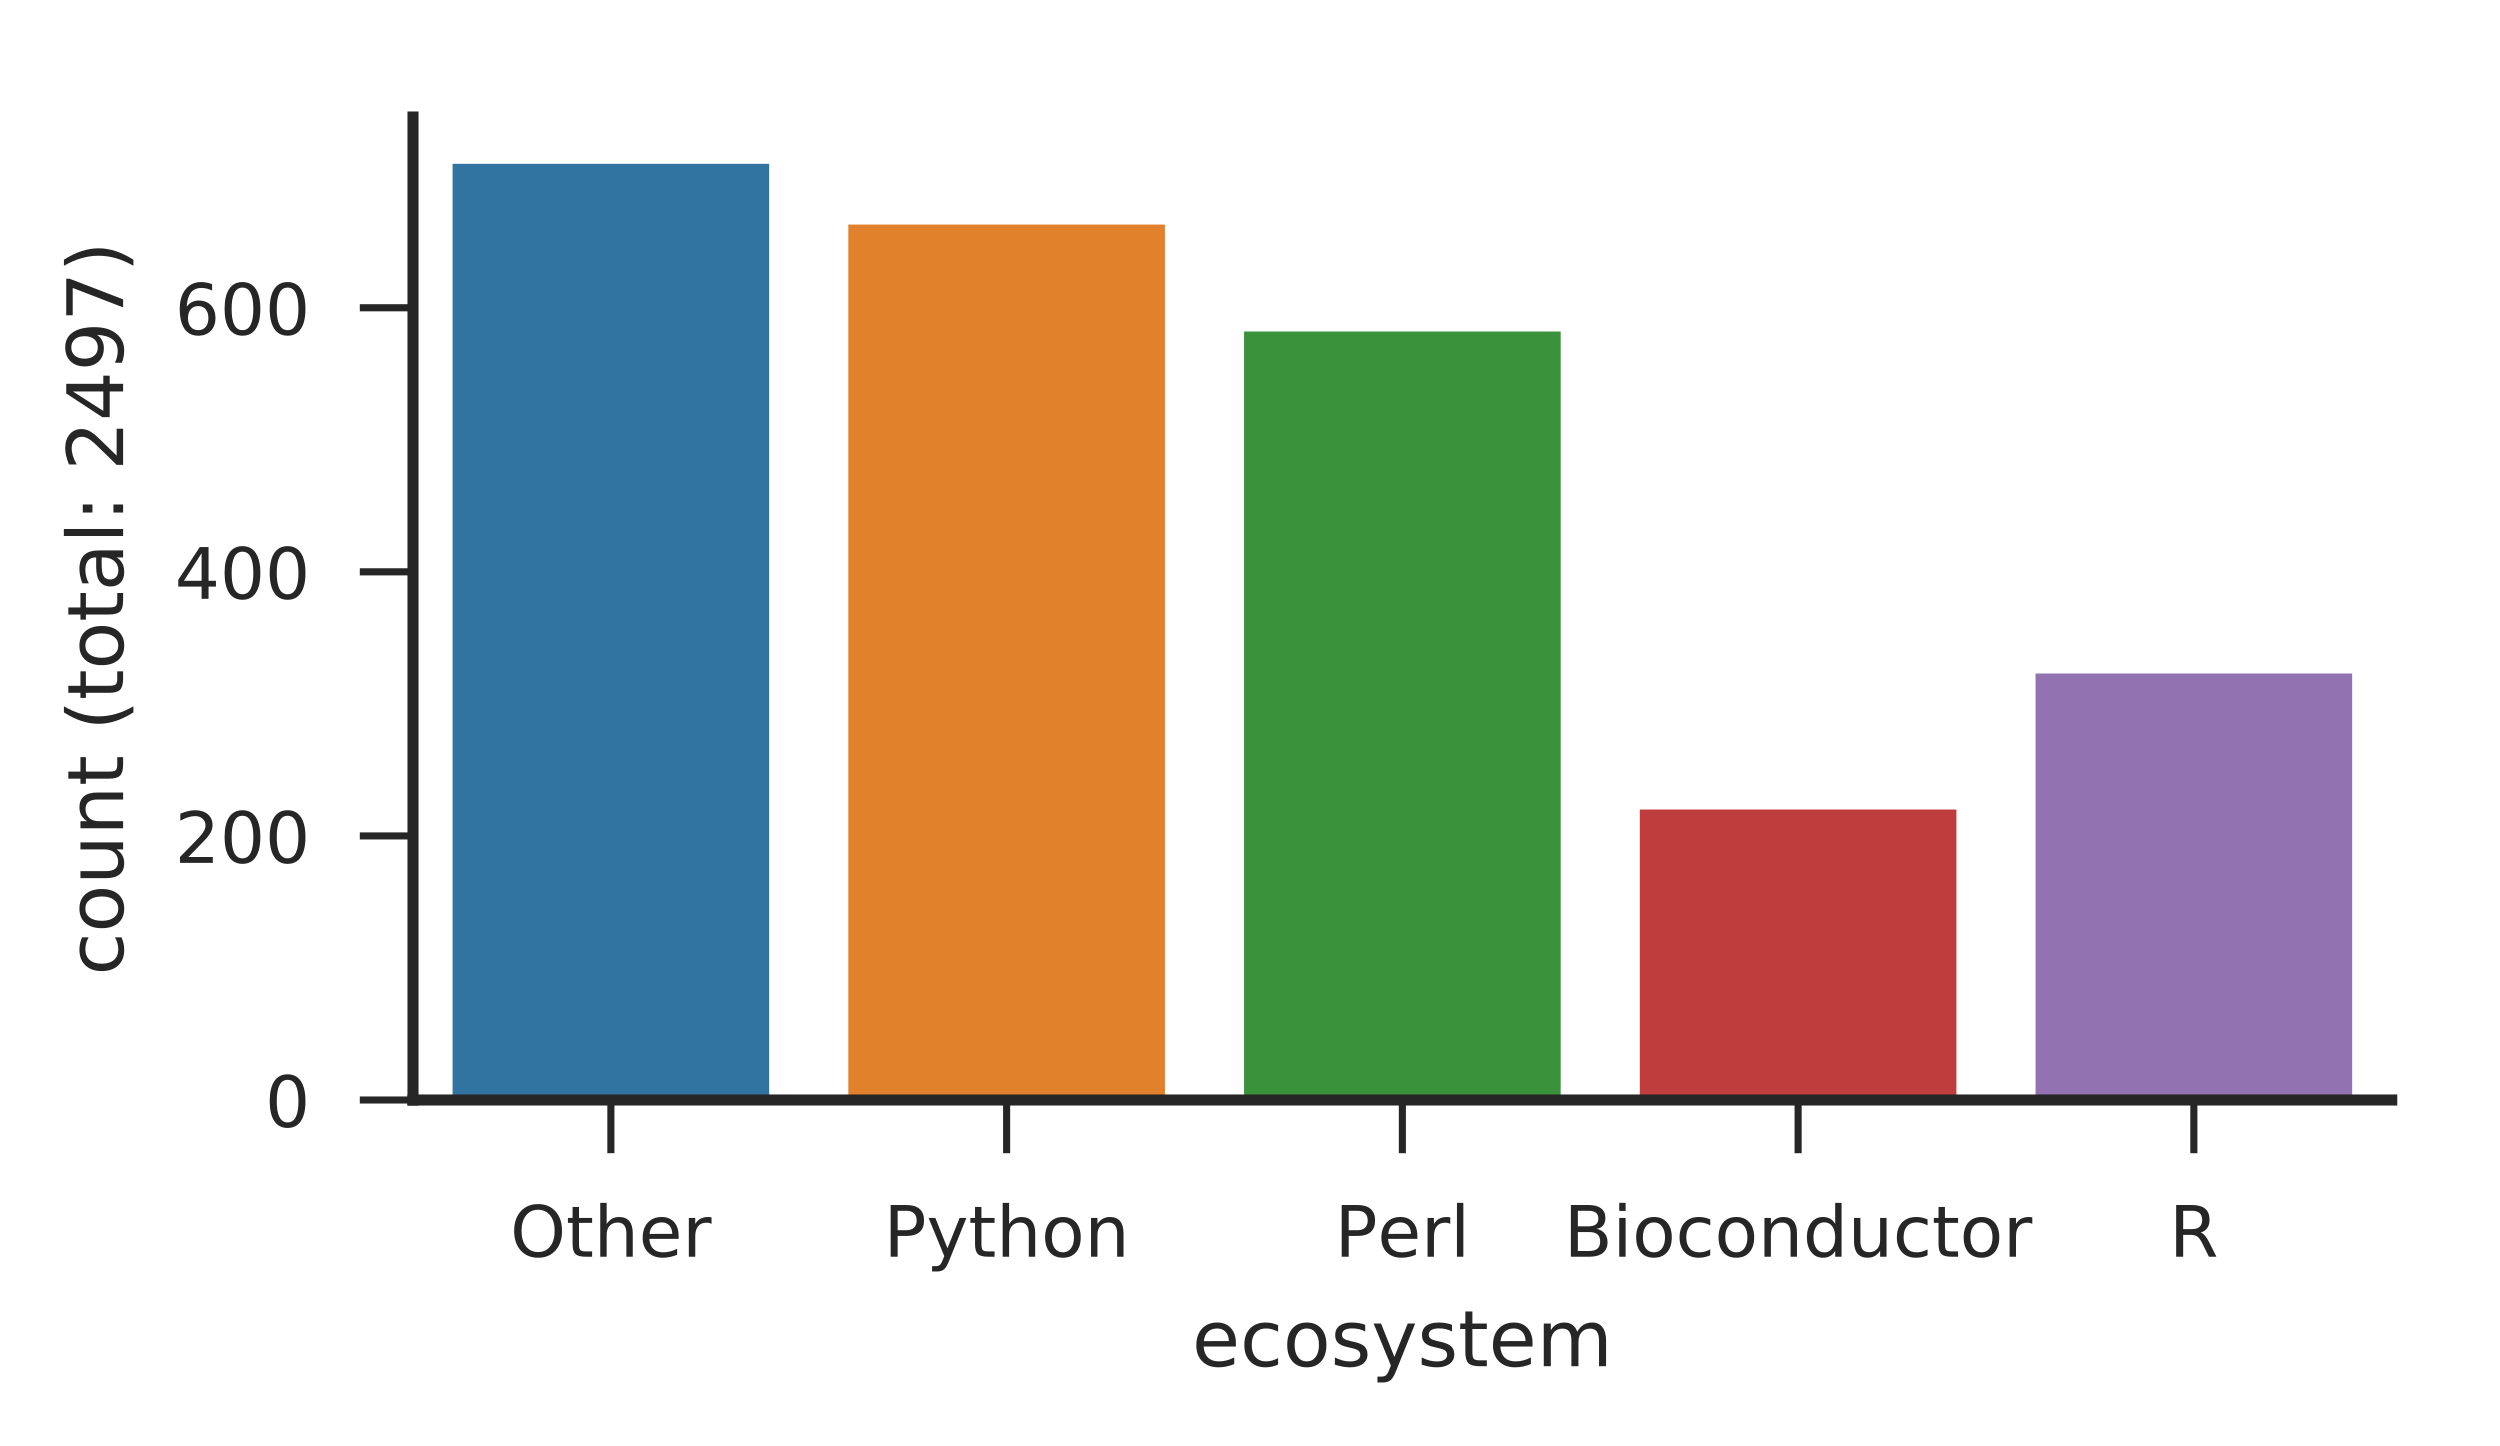
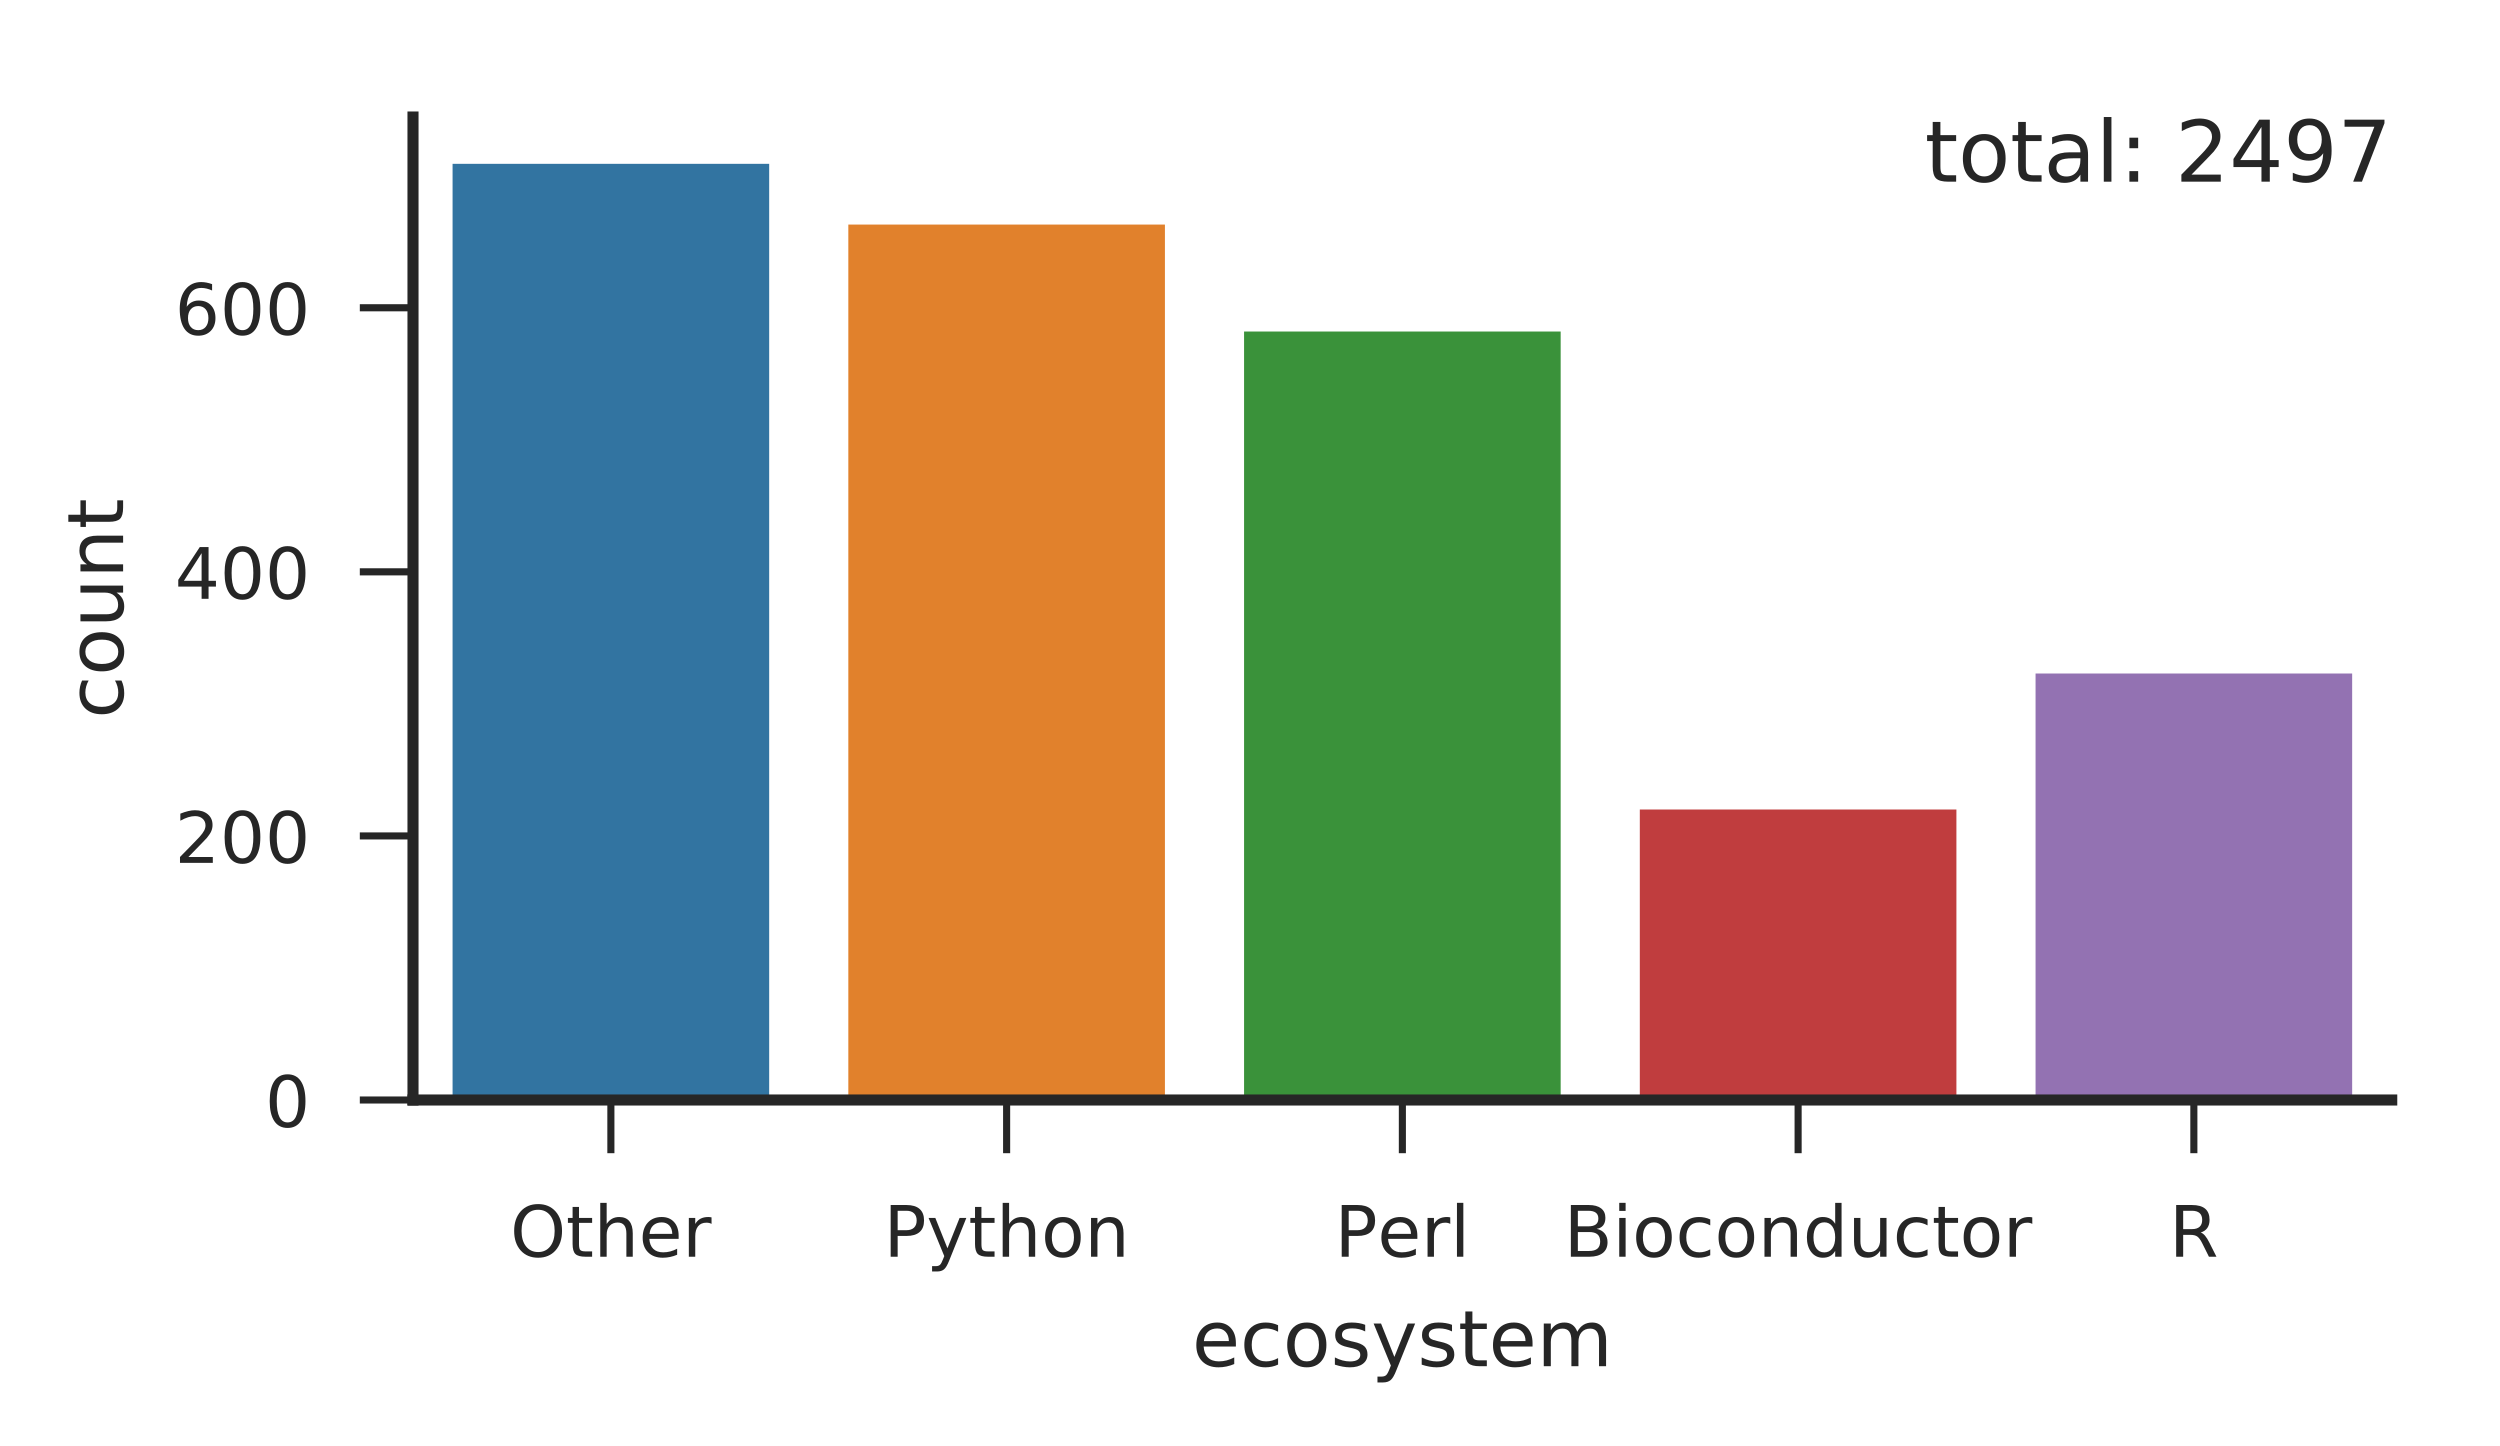
<svg xmlns="http://www.w3.org/2000/svg" xmlns:xlink="http://www.w3.org/1999/xlink" height="163pt" version="1.1" viewBox="0 0 282 163" width="282pt">
  <defs>
    <style type="text/css">
*{stroke-linecap:butt;stroke-linejoin:round;}
  </style>
  </defs>
  <g id="figure_1">
    <g id="patch_1">
      <path d="M 0 163.139  L 282.987 163.139  L 282.987 0  L 0 0  z " style="fill:#ffffff;" />
    </g>
    <g id="axes_1">
      <g id="patch_2">
        <path d="M 46.587 124.08  L 269.787 124.08  L 269.787 13.2  L 46.587 13.2  z " style="fill:#ffffff;" />
      </g>
      <g id="matplotlib.axis_1">
        <g id="xtick_1">
          <g id="line2d_1">
            <defs>
-               <path d="M 0 0  L 0 6  " id="macbff66b1c" style="stroke:#262626;stroke-width:0.8;" />
-             </defs>
-             <g>
-               <use style="fill:#262626;stroke:#262626;stroke-width:0.8;" x="68.907" xlink:href="#macbff66b1c" y="124.08" />
+               <path d="M 0 0  L 0 6  " id="m86412a5d17" style="stroke:#262626;stroke-width:0.8;" />
+             </defs>
+             <g>
+               <use style="fill:#262626;stroke:#262626;stroke-width:0.8;" x="68.907" xlink:href="#m86412a5d17" y="124.08" />
            </g>
          </g>
          <g id="text_1">
            <defs>
              <path d="M 39.406 66.219  Q 28.656 66.219 22.328 58.203  Q 16.016 50.203 16.016 36.375  Q 16.016 22.609 22.328 14.594  Q 28.656 6.594 39.406 6.594  Q 50.141 6.594 56.422 14.594  Q 62.703 22.609 62.703 36.375  Q 62.703 50.203 56.422 58.203  Q 50.141 66.219 39.406 66.219  z M 39.406 74.219  Q 54.734 74.219 63.906 63.938  Q 73.094 53.656 73.094 36.375  Q 73.094 19.141 63.906 8.859  Q 54.734 -1.422 39.406 -1.422  Q 24.031 -1.422 14.812 8.828  Q 5.609 19.094 5.609 36.375  Q 5.609 53.656 14.812 63.938  Q 24.031 74.219 39.406 74.219  z " id="DejaVuSans-4f" />
              <path d="M 18.312 70.219  L 18.312 54.688  L 36.812 54.688  L 36.812 47.703  L 18.312 47.703  L 18.312 18.016  Q 18.312 11.328 20.141 9.422  Q 21.969 7.516 27.594 7.516  L 36.812 7.516  L 36.812 0  L 27.594 0  Q 17.188 0 13.234 3.875  Q 9.281 7.766 9.281 18.016  L 9.281 47.703  L 2.688 47.703  L 2.688 54.688  L 9.281 54.688  L 9.281 70.219  z " id="DejaVuSans-74" />
              <path d="M 54.891 33.016  L 54.891 0  L 45.906 0  L 45.906 32.719  Q 45.906 40.484 42.875 44.328  Q 39.844 48.188 33.797 48.188  Q 26.516 48.188 22.312 43.547  Q 18.109 38.922 18.109 30.906  L 18.109 0  L 9.078 0  L 9.078 75.984  L 18.109 75.984  L 18.109 46.188  Q 21.344 51.125 25.703 53.562  Q 30.078 56 35.797 56  Q 45.219 56 50.047 50.172  Q 54.891 44.344 54.891 33.016  z " id="DejaVuSans-68" />
              <path d="M 56.203 29.594  L 56.203 25.203  L 14.891 25.203  Q 15.484 15.922 20.484 11.062  Q 25.484 6.203 34.422 6.203  Q 39.594 6.203 44.453 7.469  Q 49.312 8.734 54.109 11.281  L 54.109 2.781  Q 49.266 0.734 44.188 -0.344  Q 39.109 -1.422 33.891 -1.422  Q 20.797 -1.422 13.156 6.188  Q 5.516 13.812 5.516 26.812  Q 5.516 40.234 12.766 48.109  Q 20.016 56 32.328 56  Q 43.359 56 49.781 48.891  Q 56.203 41.797 56.203 29.594  z M 47.219 32.234  Q 47.125 39.594 43.094 43.984  Q 39.062 48.391 32.422 48.391  Q 24.906 48.391 20.391 44.141  Q 15.875 39.891 15.188 32.172  z " id="DejaVuSans-65" />
              <path d="M 41.109 46.297  Q 39.594 47.172 37.812 47.578  Q 36.031 48 33.891 48  Q 26.266 48 22.188 43.047  Q 18.109 38.094 18.109 28.812  L 18.109 0  L 9.078 0  L 9.078 54.688  L 18.109 54.688  L 18.109 46.188  Q 20.953 51.172 25.484 53.578  Q 30.031 56 36.531 56  Q 37.453 56 38.578 55.875  Q 39.703 55.766 41.062 55.516  z " id="DejaVuSans-72" />
            </defs>
            <g style="fill:#262626;" transform="translate(57.54925 141.7587)scale(0.08 -0.08)">
              <use xlink:href="#DejaVuSans-4f" />
              <use x="78.711" xlink:href="#DejaVuSans-74" />
              <use x="117.92" xlink:href="#DejaVuSans-68" />
              <use x="181.299" xlink:href="#DejaVuSans-65" />
              <use x="242.822" xlink:href="#DejaVuSans-72" />
            </g>
          </g>
        </g>
        <g id="xtick_2">
          <g id="line2d_2">
            <g>
-               <use style="fill:#262626;stroke:#262626;stroke-width:0.8;" x="113.547" xlink:href="#macbff66b1c" y="124.08" />
+               <use style="fill:#262626;stroke:#262626;stroke-width:0.8;" x="113.547" xlink:href="#m86412a5d17" y="124.08" />
            </g>
          </g>
          <g id="text_2">
            <defs>
              <path d="M 19.672 64.797  L 19.672 37.406  L 32.078 37.406  Q 38.969 37.406 42.719 40.969  Q 46.484 44.531 46.484 51.125  Q 46.484 57.672 42.719 61.234  Q 38.969 64.797 32.078 64.797  z M 9.812 72.906  L 32.078 72.906  Q 44.344 72.906 50.609 67.359  Q 56.891 61.812 56.891 51.125  Q 56.891 40.328 50.609 34.812  Q 44.344 29.297 32.078 29.297  L 19.672 29.297  L 19.672 0  L 9.812 0  z " id="DejaVuSans-50" />
              <path d="M 32.172 -5.078  Q 28.375 -14.844 24.75 -17.812  Q 21.141 -20.797 15.094 -20.797  L 7.906 -20.797  L 7.906 -13.281  L 13.188 -13.281  Q 16.891 -13.281 18.938 -11.516  Q 21 -9.766 23.484 -3.219  L 25.094 0.875  L 2.984 54.688  L 12.5 54.688  L 29.594 11.922  L 46.688 54.688  L 56.203 54.688  z " id="DejaVuSans-79" />
              <path d="M 30.609 48.391  Q 23.391 48.391 19.188 42.75  Q 14.984 37.109 14.984 27.297  Q 14.984 17.484 19.156 11.844  Q 23.344 6.203 30.609 6.203  Q 37.797 6.203 41.984 11.859  Q 46.188 17.531 46.188 27.297  Q 46.188 37.016 41.984 42.703  Q 37.797 48.391 30.609 48.391  z M 30.609 56  Q 42.328 56 49.016 48.375  Q 55.719 40.766 55.719 27.297  Q 55.719 13.875 49.016 6.219  Q 42.328 -1.422 30.609 -1.422  Q 18.844 -1.422 12.172 6.219  Q 5.516 13.875 5.516 27.297  Q 5.516 40.766 12.172 48.375  Q 18.844 56 30.609 56  z " id="DejaVuSans-6f" />
              <path d="M 54.891 33.016  L 54.891 0  L 45.906 0  L 45.906 32.719  Q 45.906 40.484 42.875 44.328  Q 39.844 48.188 33.797 48.188  Q 26.516 48.188 22.312 43.547  Q 18.109 38.922 18.109 30.906  L 18.109 0  L 9.078 0  L 9.078 54.688  L 18.109 54.688  L 18.109 46.188  Q 21.344 51.125 25.703 53.562  Q 30.078 56 35.797 56  Q 45.219 56 50.047 50.172  Q 54.891 44.344 54.891 33.016  z " id="DejaVuSans-6e" />
            </defs>
            <g style="fill:#262626;" transform="translate(99.68175 141.7587)scale(0.08 -0.08)">
              <use xlink:href="#DejaVuSans-50" />
              <use x="60.303" xlink:href="#DejaVuSans-79" />
              <use x="119.482" xlink:href="#DejaVuSans-74" />
              <use x="158.691" xlink:href="#DejaVuSans-68" />
              <use x="222.07" xlink:href="#DejaVuSans-6f" />
              <use x="283.252" xlink:href="#DejaVuSans-6e" />
            </g>
          </g>
        </g>
        <g id="xtick_3">
          <g id="line2d_3">
            <g>
-               <use style="fill:#262626;stroke:#262626;stroke-width:0.8;" x="158.187" xlink:href="#macbff66b1c" y="124.08" />
+               <use style="fill:#262626;stroke:#262626;stroke-width:0.8;" x="158.187" xlink:href="#m86412a5d17" y="124.08" />
            </g>
          </g>
          <g id="text_3">
            <defs>
              <path d="M 9.422 75.984  L 18.406 75.984  L 18.406 0  L 9.422 0  z " id="DejaVuSans-6c" />
            </defs>
            <g style="fill:#262626;" transform="translate(150.5599 141.7587)scale(0.08 -0.08)">
              <use xlink:href="#DejaVuSans-50" />
              <use x="60.256" xlink:href="#DejaVuSans-65" />
              <use x="121.779" xlink:href="#DejaVuSans-72" />
              <use x="162.893" xlink:href="#DejaVuSans-6c" />
            </g>
          </g>
        </g>
        <g id="xtick_4">
          <g id="line2d_4">
            <g>
-               <use style="fill:#262626;stroke:#262626;stroke-width:0.8;" x="202.827" xlink:href="#macbff66b1c" y="124.08" />
+               <use style="fill:#262626;stroke:#262626;stroke-width:0.8;" x="202.827" xlink:href="#m86412a5d17" y="124.08" />
            </g>
          </g>
          <g id="text_4">
            <defs>
              <path d="M 19.672 34.812  L 19.672 8.109  L 35.5 8.109  Q 43.453 8.109 47.281 11.406  Q 51.125 14.703 51.125 21.484  Q 51.125 28.328 47.281 31.562  Q 43.453 34.812 35.5 34.812  z M 19.672 64.797  L 19.672 42.828  L 34.281 42.828  Q 41.5 42.828 45.031 45.531  Q 48.578 48.25 48.578 53.812  Q 48.578 59.328 45.031 62.062  Q 41.5 64.797 34.281 64.797  z M 9.812 72.906  L 35.016 72.906  Q 46.297 72.906 52.391 68.219  Q 58.5 63.531 58.5 54.891  Q 58.5 48.188 55.375 44.234  Q 52.25 40.281 46.188 39.312  Q 53.469 37.75 57.5 32.781  Q 61.531 27.828 61.531 20.406  Q 61.531 10.641 54.891 5.312  Q 48.25 0 35.984 0  L 9.812 0  z " id="DejaVuSans-42" />
              <path d="M 9.422 54.688  L 18.406 54.688  L 18.406 0  L 9.422 0  z M 9.422 75.984  L 18.406 75.984  L 18.406 64.594  L 9.422 64.594  z " id="DejaVuSans-69" />
              <path d="M 48.781 52.594  L 48.781 44.188  Q 44.969 46.297 41.141 47.344  Q 37.312 48.391 33.406 48.391  Q 24.656 48.391 19.812 42.844  Q 14.984 37.312 14.984 27.297  Q 14.984 17.281 19.812 11.734  Q 24.656 6.203 33.406 6.203  Q 37.312 6.203 41.141 7.25  Q 44.969 8.297 48.781 10.406  L 48.781 2.094  Q 45.016 0.344 40.984 -0.531  Q 36.969 -1.422 32.422 -1.422  Q 20.062 -1.422 12.781 6.344  Q 5.516 14.109 5.516 27.297  Q 5.516 40.672 12.859 48.328  Q 20.219 56 33.016 56  Q 37.156 56 41.109 55.141  Q 45.062 54.297 48.781 52.594  z " id="DejaVuSans-63" />
              <path d="M 45.406 46.391  L 45.406 75.984  L 54.391 75.984  L 54.391 0  L 45.406 0  L 45.406 8.203  Q 42.578 3.328 38.25 0.953  Q 33.938 -1.422 27.875 -1.422  Q 17.969 -1.422 11.734 6.484  Q 5.516 14.406 5.516 27.297  Q 5.516 40.188 11.734 48.094  Q 17.969 56 27.875 56  Q 33.938 56 38.25 53.625  Q 42.578 51.266 45.406 46.391  z M 14.797 27.297  Q 14.797 17.391 18.875 11.75  Q 22.953 6.109 30.078 6.109  Q 37.203 6.109 41.297 11.75  Q 45.406 17.391 45.406 27.297  Q 45.406 37.203 41.297 42.844  Q 37.203 48.484 30.078 48.484  Q 22.953 48.484 18.875 42.844  Q 14.797 37.203 14.797 27.297  z " id="DejaVuSans-64" />
              <path d="M 8.5 21.578  L 8.5 54.688  L 17.484 54.688  L 17.484 21.922  Q 17.484 14.156 20.5 10.266  Q 23.531 6.391 29.594 6.391  Q 36.859 6.391 41.078 11.031  Q 45.312 15.672 45.312 23.688  L 45.312 54.688  L 54.297 54.688  L 54.297 0  L 45.312 0  L 45.312 8.406  Q 42.047 3.422 37.719 1  Q 33.406 -1.422 27.688 -1.422  Q 18.266 -1.422 13.375 4.438  Q 8.5 10.297 8.5 21.578  z M 31.109 56  z " id="DejaVuSans-75" />
            </defs>
            <g style="fill:#262626;" transform="translate(176.408 141.7587)scale(0.08 -0.08)">
              <use xlink:href="#DejaVuSans-42" />
              <use x="68.604" xlink:href="#DejaVuSans-69" />
              <use x="96.387" xlink:href="#DejaVuSans-6f" />
              <use x="157.568" xlink:href="#DejaVuSans-63" />
              <use x="212.549" xlink:href="#DejaVuSans-6f" />
              <use x="273.73" xlink:href="#DejaVuSans-6e" />
              <use x="337.109" xlink:href="#DejaVuSans-64" />
              <use x="400.586" xlink:href="#DejaVuSans-75" />
              <use x="463.965" xlink:href="#DejaVuSans-63" />
              <use x="518.945" xlink:href="#DejaVuSans-74" />
              <use x="558.154" xlink:href="#DejaVuSans-6f" />
              <use x="619.336" xlink:href="#DejaVuSans-72" />
            </g>
          </g>
        </g>
        <g id="xtick_5">
          <g id="line2d_5">
            <g>
-               <use style="fill:#262626;stroke:#262626;stroke-width:0.8;" x="247.467" xlink:href="#macbff66b1c" y="124.08" />
+               <use style="fill:#262626;stroke:#262626;stroke-width:0.8;" x="247.467" xlink:href="#m86412a5d17" y="124.08" />
            </g>
          </g>
          <g id="text_5">
            <defs>
              <path d="M 44.391 34.188  Q 47.562 33.109 50.562 29.594  Q 53.562 26.078 56.594 19.922  L 66.609 0  L 56 0  L 46.688 18.703  Q 43.062 26.031 39.672 28.422  Q 36.281 30.812 30.422 30.812  L 19.672 30.812  L 19.672 0  L 9.812 0  L 9.812 72.906  L 32.078 72.906  Q 44.578 72.906 50.734 67.672  Q 56.891 62.453 56.891 51.906  Q 56.891 45.016 53.688 40.469  Q 50.484 35.938 44.391 34.188  z M 19.672 64.797  L 19.672 38.922  L 32.078 38.922  Q 39.203 38.922 42.844 42.219  Q 46.484 45.516 46.484 51.906  Q 46.484 58.297 42.844 61.547  Q 39.203 64.797 32.078 64.797  z " id="DejaVuSans-52" />
            </defs>
            <g style="fill:#262626;" transform="translate(244.6874 141.7587)scale(0.08 -0.08)">
              <use xlink:href="#DejaVuSans-52" />
            </g>
          </g>
        </g>
        <g id="text_6">
          <defs>
            <path d="M 44.281 53.078  L 44.281 44.578  Q 40.484 46.531 36.375 47.5  Q 32.281 48.484 27.875 48.484  Q 21.188 48.484 17.844 46.438  Q 14.5 44.391 14.5 40.281  Q 14.5 37.156 16.891 35.375  Q 19.281 33.594 26.516 31.984  L 29.594 31.297  Q 39.156 29.25 43.188 25.516  Q 47.219 21.781 47.219 15.094  Q 47.219 7.469 41.188 3.016  Q 35.156 -1.422 24.609 -1.422  Q 20.219 -1.422 15.453 -0.562  Q 10.688 0.297 5.422 2  L 5.422 11.281  Q 10.406 8.688 15.234 7.391  Q 20.062 6.109 24.812 6.109  Q 31.156 6.109 34.562 8.281  Q 37.984 10.453 37.984 14.406  Q 37.984 18.062 35.516 20.016  Q 33.062 21.969 24.703 23.781  L 21.578 24.516  Q 13.234 26.266 9.516 29.906  Q 5.812 33.547 5.812 39.891  Q 5.812 47.609 11.281 51.797  Q 16.75 56 26.812 56  Q 31.781 56 36.172 55.266  Q 40.578 54.547 44.281 53.078  z " id="DejaVuSans-73" />
            <path d="M 52 44.188  Q 55.375 50.25 60.062 53.125  Q 64.75 56 71.094 56  Q 79.641 56 84.281 50.016  Q 88.922 44.047 88.922 33.016  L 88.922 0  L 79.891 0  L 79.891 32.719  Q 79.891 40.578 77.094 44.375  Q 74.312 48.188 68.609 48.188  Q 61.625 48.188 57.562 43.547  Q 53.516 38.922 53.516 30.906  L 53.516 0  L 44.484 0  L 44.484 32.719  Q 44.484 40.625 41.703 44.406  Q 38.922 48.188 33.109 48.188  Q 26.219 48.188 22.156 43.531  Q 18.109 38.875 18.109 30.906  L 18.109 0  L 9.078 0  L 9.078 54.688  L 18.109 54.688  L 18.109 46.188  Q 21.188 51.219 25.484 53.609  Q 29.781 56 35.688 56  Q 41.656 56 45.828 52.969  Q 50 49.953 52 44.188  z " id="DejaVuSans-6d" />
          </defs>
          <g style="fill:#262626;" transform="translate(134.4611 154.1091)scale(0.088 -0.088)">
            <use xlink:href="#DejaVuSans-65" />
            <use x="61.523" xlink:href="#DejaVuSans-63" />
            <use x="116.504" xlink:href="#DejaVuSans-6f" />
            <use x="177.686" xlink:href="#DejaVuSans-73" />
            <use x="229.785" xlink:href="#DejaVuSans-79" />
            <use x="288.965" xlink:href="#DejaVuSans-73" />
            <use x="341.064" xlink:href="#DejaVuSans-74" />
            <use x="380.273" xlink:href="#DejaVuSans-65" />
            <use x="441.797" xlink:href="#DejaVuSans-6d" />
          </g>
        </g>
      </g>
      <g id="matplotlib.axis_2">
        <g id="ytick_1">
          <g id="line2d_6">
            <defs>
-               <path d="M 0 0  L -6 0  " id="m785f53805d" style="stroke:#262626;stroke-width:0.8;" />
-             </defs>
-             <g>
-               <use style="fill:#262626;stroke:#262626;stroke-width:0.8;" x="46.587" xlink:href="#m785f53805d" y="124.08" />
+               <path d="M 0 0  L -6 0  " id="m9be28587c5" style="stroke:#262626;stroke-width:0.8;" />
+             </defs>
+             <g>
+               <use style="fill:#262626;stroke:#262626;stroke-width:0.8;" x="46.587" xlink:href="#m9be28587c5" y="124.08" />
            </g>
          </g>
          <g id="text_7">
            <defs>
              <path d="M 31.781 66.406  Q 24.172 66.406 20.328 58.906  Q 16.5 51.422 16.5 36.375  Q 16.5 21.391 20.328 13.891  Q 24.172 6.391 31.781 6.391  Q 39.453 6.391 43.281 13.891  Q 47.125 21.391 47.125 36.375  Q 47.125 51.422 43.281 58.906  Q 39.453 66.406 31.781 66.406  z M 31.781 74.219  Q 44.047 74.219 50.516 64.516  Q 56.984 54.828 56.984 36.375  Q 56.984 17.969 50.516 8.266  Q 44.047 -1.422 31.781 -1.422  Q 19.531 -1.422 13.062 8.266  Q 6.594 17.969 6.594 36.375  Q 6.594 54.828 13.062 64.516  Q 19.531 74.219 31.781 74.219  z " id="DejaVuSans-30" />
            </defs>
            <g style="fill:#262626;" transform="translate(29.89675 127.1194)scale(0.08 -0.08)">
              <use xlink:href="#DejaVuSans-30" />
            </g>
          </g>
        </g>
        <g id="ytick_2">
          <g id="line2d_7">
            <g>
-               <use style="fill:#262626;stroke:#262626;stroke-width:0.8;" x="46.587" xlink:href="#m785f53805d" y="94.292" />
+               <use style="fill:#262626;stroke:#262626;stroke-width:0.8;" x="46.587" xlink:href="#m9be28587c5" y="94.292" />
            </g>
          </g>
          <g id="text_8">
            <defs>
              <path d="M 19.188 8.297  L 53.609 8.297  L 53.609 0  L 7.328 0  L 7.328 8.297  Q 12.938 14.109 22.625 23.891  Q 32.328 33.688 34.812 36.531  Q 39.547 41.844 41.422 45.531  Q 43.312 49.219 43.312 52.781  Q 43.312 58.594 39.234 62.25  Q 35.156 65.922 28.609 65.922  Q 23.969 65.922 18.812 64.312  Q 13.672 62.703 7.812 59.422  L 7.812 69.391  Q 13.766 71.781 18.938 73  Q 24.125 74.219 28.422 74.219  Q 39.75 74.219 46.484 68.547  Q 53.219 62.891 53.219 53.422  Q 53.219 48.922 51.531 44.891  Q 49.859 40.875 45.406 35.406  Q 44.188 33.984 37.641 27.219  Q 31.109 20.453 19.188 8.297  z " id="DejaVuSans-32" />
            </defs>
            <g style="fill:#262626;" transform="translate(19.71675 97.33094)scale(0.08 -0.08)">
              <use xlink:href="#DejaVuSans-32" />
              <use x="63.623" xlink:href="#DejaVuSans-30" />
              <use x="127.246" xlink:href="#DejaVuSans-30" />
            </g>
          </g>
        </g>
        <g id="ytick_3">
          <g id="line2d_8">
            <g>
-               <use style="fill:#262626;stroke:#262626;stroke-width:0.8;" x="46.587" xlink:href="#m785f53805d" y="64.503" />
+               <use style="fill:#262626;stroke:#262626;stroke-width:0.8;" x="46.587" xlink:href="#m9be28587c5" y="64.503" />
            </g>
          </g>
          <g id="text_9">
            <defs>
              <path d="M 37.797 64.312  L 12.891 25.391  L 37.797 25.391  z M 35.203 72.906  L 47.609 72.906  L 47.609 25.391  L 58.016 25.391  L 58.016 17.188  L 47.609 17.188  L 47.609 0  L 37.797 0  L 37.797 17.188  L 4.891 17.188  L 4.891 26.703  z " id="DejaVuSans-34" />
            </defs>
            <g style="fill:#262626;" transform="translate(19.71675 67.54251)scale(0.08 -0.08)">
              <use xlink:href="#DejaVuSans-34" />
              <use x="63.623" xlink:href="#DejaVuSans-30" />
              <use x="127.246" xlink:href="#DejaVuSans-30" />
            </g>
          </g>
        </g>
        <g id="ytick_4">
          <g id="line2d_9">
            <g>
-               <use style="fill:#262626;stroke:#262626;stroke-width:0.8;" x="46.587" xlink:href="#m785f53805d" y="34.715" />
+               <use style="fill:#262626;stroke:#262626;stroke-width:0.8;" x="46.587" xlink:href="#m9be28587c5" y="34.715" />
            </g>
          </g>
          <g id="text_10">
            <defs>
              <path d="M 33.016 40.375  Q 26.375 40.375 22.484 35.828  Q 18.609 31.297 18.609 23.391  Q 18.609 15.531 22.484 10.953  Q 26.375 6.391 33.016 6.391  Q 39.656 6.391 43.531 10.953  Q 47.406 15.531 47.406 23.391  Q 47.406 31.297 43.531 35.828  Q 39.656 40.375 33.016 40.375  z M 52.594 71.297  L 52.594 62.312  Q 48.875 64.062 45.094 64.984  Q 41.312 65.922 37.594 65.922  Q 27.828 65.922 22.672 59.328  Q 17.531 52.734 16.797 39.406  Q 19.672 43.656 24.016 45.922  Q 28.375 48.188 33.594 48.188  Q 44.578 48.188 50.953 41.516  Q 57.328 34.859 57.328 23.391  Q 57.328 12.156 50.688 5.359  Q 44.047 -1.422 33.016 -1.422  Q 20.359 -1.422 13.672 8.266  Q 6.984 17.969 6.984 36.375  Q 6.984 53.656 15.188 63.938  Q 23.391 74.219 37.203 74.219  Q 40.922 74.219 44.703 73.484  Q 48.484 72.75 52.594 71.297  z " id="DejaVuSans-36" />
            </defs>
            <g style="fill:#262626;" transform="translate(19.71675 37.75407)scale(0.08 -0.08)">
              <use xlink:href="#DejaVuSans-36" />
              <use x="63.623" xlink:href="#DejaVuSans-30" />
              <use x="127.246" xlink:href="#DejaVuSans-30" />
            </g>
          </g>
        </g>
        <g id="text_11">
-           <defs>
-             <path id="DejaVuSans-20" />
-             <path d="M 31 75.875  Q 24.469 64.656 21.281 53.656  Q 18.109 42.672 18.109 31.391  Q 18.109 20.125 21.312 9.062  Q 24.516 -2 31 -13.188  L 23.188 -13.188  Q 15.875 -1.703 12.234 9.375  Q 8.594 20.453 8.594 31.391  Q 8.594 42.281 12.203 53.312  Q 15.828 64.359 23.188 75.875  z " id="DejaVuSans-28" />
-             <path d="M 34.281 27.484  Q 23.391 27.484 19.188 25  Q 14.984 22.516 14.984 16.5  Q 14.984 11.719 18.141 8.906  Q 21.297 6.109 26.703 6.109  Q 34.188 6.109 38.703 11.406  Q 43.219 16.703 43.219 25.484  L 43.219 27.484  z M 52.203 31.203  L 52.203 0  L 43.219 0  L 43.219 8.297  Q 40.141 3.328 35.547 0.953  Q 30.953 -1.422 24.312 -1.422  Q 15.922 -1.422 10.953 3.297  Q 6 8.016 6 15.922  Q 6 25.141 12.172 29.828  Q 18.359 34.516 30.609 34.516  L 43.219 34.516  L 43.219 35.406  Q 43.219 41.609 39.141 45  Q 35.062 48.391 27.688 48.391  Q 23 48.391 18.547 47.266  Q 14.109 46.141 10.016 43.891  L 10.016 52.203  Q 14.938 54.109 19.578 55.047  Q 24.219 56 28.609 56  Q 40.484 56 46.344 49.844  Q 52.203 43.703 52.203 31.203  z " id="DejaVuSans-61" />
-             <path d="M 11.719 12.406  L 22.016 12.406  L 22.016 0  L 11.719 0  z M 11.719 51.703  L 22.016 51.703  L 22.016 39.312  L 11.719 39.312  z " id="DejaVuSans-3a" />
-             <path d="M 10.984 1.516  L 10.984 10.5  Q 14.703 8.734 18.5 7.812  Q 22.312 6.891 25.984 6.891  Q 35.75 6.891 40.891 13.453  Q 46.047 20.016 46.781 33.406  Q 43.953 29.203 39.594 26.953  Q 35.25 24.703 29.984 24.703  Q 19.047 24.703 12.672 31.312  Q 6.297 37.938 6.297 49.422  Q 6.297 60.641 12.938 67.422  Q 19.578 74.219 30.609 74.219  Q 43.266 74.219 49.922 64.516  Q 56.594 54.828 56.594 36.375  Q 56.594 19.141 48.406 8.859  Q 40.234 -1.422 26.422 -1.422  Q 22.703 -1.422 18.891 -0.688  Q 15.094 0.047 10.984 1.516  z M 30.609 32.422  Q 37.25 32.422 41.125 36.953  Q 45.016 41.5 45.016 49.422  Q 45.016 57.281 41.125 61.844  Q 37.25 66.406 30.609 66.406  Q 23.969 66.406 20.094 61.844  Q 16.219 57.281 16.219 49.422  Q 16.219 41.5 20.094 36.953  Q 23.969 32.422 30.609 32.422  z " id="DejaVuSans-39" />
-             <path d="M 8.203 72.906  L 55.078 72.906  L 55.078 68.703  L 28.609 0  L 18.312 0  L 43.219 64.594  L 8.203 64.594  z " id="DejaVuSans-37" />
-             <path d="M 8.016 75.875  L 15.828 75.875  Q 23.141 64.359 26.781 53.312  Q 30.422 42.281 30.422 31.391  Q 30.422 20.453 26.781 9.375  Q 23.141 -1.703 15.828 -13.188  L 8.016 -13.188  Q 14.5 -2 17.703 9.062  Q 20.906 20.125 20.906 31.391  Q 20.906 42.672 17.703 53.656  Q 14.5 64.656 8.016 75.875  z " id="DejaVuSans-29" />
-           </defs>
-           <g style="fill:#262626;" transform="translate(13.88663 110.0247)rotate(-90)scale(0.088 -0.088)">
+           <g style="fill:#262626;" transform="translate(13.88663 81.0535)rotate(-90)scale(0.088 -0.088)">
            <use xlink:href="#DejaVuSans-63" />
            <use x="54.98" xlink:href="#DejaVuSans-6f" />
            <use x="116.162" xlink:href="#DejaVuSans-75" />
            <use x="179.541" xlink:href="#DejaVuSans-6e" />
            <use x="242.92" xlink:href="#DejaVuSans-74" />
-             <use x="282.129" xlink:href="#DejaVuSans-20" />
-             <use x="313.916" xlink:href="#DejaVuSans-28" />
-             <use x="352.93" xlink:href="#DejaVuSans-74" />
-             <use x="392.139" xlink:href="#DejaVuSans-6f" />
-             <use x="453.32" xlink:href="#DejaVuSans-74" />
-             <use x="492.529" xlink:href="#DejaVuSans-61" />
-             <use x="553.809" xlink:href="#DejaVuSans-6c" />
-             <use x="581.592" xlink:href="#DejaVuSans-3a" />
-             <use x="615.283" xlink:href="#DejaVuSans-20" />
-             <use x="647.07" xlink:href="#DejaVuSans-32" />
-             <use x="710.693" xlink:href="#DejaVuSans-34" />
-             <use x="774.316" xlink:href="#DejaVuSans-39" />
-             <use x="837.939" xlink:href="#DejaVuSans-37" />
-             <use x="901.562" xlink:href="#DejaVuSans-29" />
          </g>
        </g>
      </g>
      <g id="patch_3">
-         <path clip-path="url(#pfa135d0d5c)" d="M 51.051 124.08  L 86.763 124.08  L 86.763 18.48  L 51.051 18.48  z " style="fill:#3274a1;" />
+         <path clip-path="url(#p42378b1416)" d="M 51.051 124.08  L 86.763 124.08  L 86.763 18.48  L 51.051 18.48  z " style="fill:#3274a1;" />
      </g>
      <g id="patch_4">
-         <path clip-path="url(#pfa135d0d5c)" d="M 95.691 124.08  L 131.403 124.08  L 131.403 25.331  L 95.691 25.331  z " style="fill:#e1812c;" />
+         <path clip-path="url(#p42378b1416)" d="M 95.691 124.08  L 131.403 124.08  L 131.403 25.331  L 95.691 25.331  z " style="fill:#e1812c;" />
      </g>
      <g id="patch_5">
-         <path clip-path="url(#pfa135d0d5c)" d="M 140.331 124.08  L 176.043 124.08  L 176.043 37.396  L 140.331 37.396  z " style="fill:#3a923a;" />
+         <path clip-path="url(#p42378b1416)" d="M 140.331 124.08  L 176.043 124.08  L 176.043 37.396  L 140.331 37.396  z " style="fill:#3a923a;" />
      </g>
      <g id="patch_6">
-         <path clip-path="url(#pfa135d0d5c)" d="M 184.971 124.08  L 220.683 124.08  L 220.683 91.313  L 184.971 91.313  z " style="fill:#c03d3e;" />
+         <path clip-path="url(#p42378b1416)" d="M 184.971 124.08  L 220.683 124.08  L 220.683 91.313  L 184.971 91.313  z " style="fill:#c03d3e;" />
      </g>
      <g id="patch_7">
-         <path clip-path="url(#pfa135d0d5c)" d="M 229.611 124.08  L 265.323 124.08  L 265.323 75.972  L 229.611 75.972  z " style="fill:#9372b2;" />
+         <path clip-path="url(#p42378b1416)" d="M 229.611 124.08  L 265.323 124.08  L 265.323 75.972  L 229.611 75.972  z " style="fill:#9372b2;" />
      </g>
      <g id="patch_8">
        <path d="M 46.587 124.08  L 46.587 13.2  " style="fill:none;stroke:#262626;stroke-linecap:square;stroke-linejoin:miter;stroke-width:1.25;" />
      </g>
      <g id="patch_9">
        <path d="M 46.587 124.08  L 269.787 124.08  " style="fill:none;stroke:#262626;stroke-linecap:square;stroke-linejoin:miter;stroke-width:1.25;" />
+       </g>
+       <g id="text_12">
+         <defs>
+           <path d="M 34.281 27.484  Q 23.391 27.484 19.188 25  Q 14.984 22.516 14.984 16.5  Q 14.984 11.719 18.141 8.906  Q 21.297 6.109 26.703 6.109  Q 34.188 6.109 38.703 11.406  Q 43.219 16.703 43.219 25.484  L 43.219 27.484  z M 52.203 31.203  L 52.203 0  L 43.219 0  L 43.219 8.297  Q 40.141 3.328 35.547 0.953  Q 30.953 -1.422 24.312 -1.422  Q 15.922 -1.422 10.953 3.297  Q 6 8.016 6 15.922  Q 6 25.141 12.172 29.828  Q 18.359 34.516 30.609 34.516  L 43.219 34.516  L 43.219 35.406  Q 43.219 41.609 39.141 45  Q 35.062 48.391 27.688 48.391  Q 23 48.391 18.547 47.266  Q 14.109 46.141 10.016 43.891  L 10.016 52.203  Q 14.938 54.109 19.578 55.047  Q 24.219 56 28.609 56  Q 40.484 56 46.344 49.844  Q 52.203 43.703 52.203 31.203  z " id="DejaVuSans-61" />
+           <path d="M 11.719 12.406  L 22.016 12.406  L 22.016 0  L 11.719 0  z M 11.719 51.703  L 22.016 51.703  L 22.016 39.312  L 11.719 39.312  z " id="DejaVuSans-3a" />
+           <path id="DejaVuSans-20" />
+           <path d="M 10.984 1.516  L 10.984 10.5  Q 14.703 8.734 18.5 7.812  Q 22.312 6.891 25.984 6.891  Q 35.75 6.891 40.891 13.453  Q 46.047 20.016 46.781 33.406  Q 43.953 29.203 39.594 26.953  Q 35.25 24.703 29.984 24.703  Q 19.047 24.703 12.672 31.312  Q 6.297 37.938 6.297 49.422  Q 6.297 60.641 12.938 67.422  Q 19.578 74.219 30.609 74.219  Q 43.266 74.219 49.922 64.516  Q 56.594 54.828 56.594 36.375  Q 56.594 19.141 48.406 8.859  Q 40.234 -1.422 26.422 -1.422  Q 22.703 -1.422 18.891 -0.688  Q 15.094 0.047 10.984 1.516  z M 30.609 32.422  Q 37.25 32.422 41.125 36.953  Q 45.016 41.5 45.016 49.422  Q 45.016 57.281 41.125 61.844  Q 37.25 66.406 30.609 66.406  Q 23.969 66.406 20.094 61.844  Q 16.219 57.281 16.219 49.422  Q 16.219 41.5 20.094 36.953  Q 23.969 32.422 30.609 32.422  z " id="DejaVuSans-39" />
+           <path d="M 8.203 72.906  L 55.078 72.906  L 55.078 68.703  L 28.609 0  L 18.312 0  L 43.219 64.594  L 8.203 64.594  z " id="DejaVuSans-37" />
+         </defs>
+         <g style="fill:#262626;" transform="translate(217.1188 20.4945)scale(0.096 -0.096)">
+           <use xlink:href="#DejaVuSans-74" />
+           <use x="39.209" xlink:href="#DejaVuSans-6f" />
+           <use x="100.391" xlink:href="#DejaVuSans-74" />
+           <use x="139.6" xlink:href="#DejaVuSans-61" />
+           <use x="200.879" xlink:href="#DejaVuSans-6c" />
+           <use x="228.662" xlink:href="#DejaVuSans-3a" />
+           <use x="262.354" xlink:href="#DejaVuSans-20" />
+           <use x="294.141" xlink:href="#DejaVuSans-32" />
+           <use x="357.764" xlink:href="#DejaVuSans-34" />
+           <use x="421.387" xlink:href="#DejaVuSans-39" />
+           <use x="485.01" xlink:href="#DejaVuSans-37" />
+         </g>
      </g>
    </g>
  </g>
  <defs>
-     <clipPath id="pfa135d0d5c">
+     <clipPath id="p42378b1416">
      <rect height="110.88" width="223.2" x="46.587" y="13.2" />
    </clipPath>
  </defs>
</svg>
